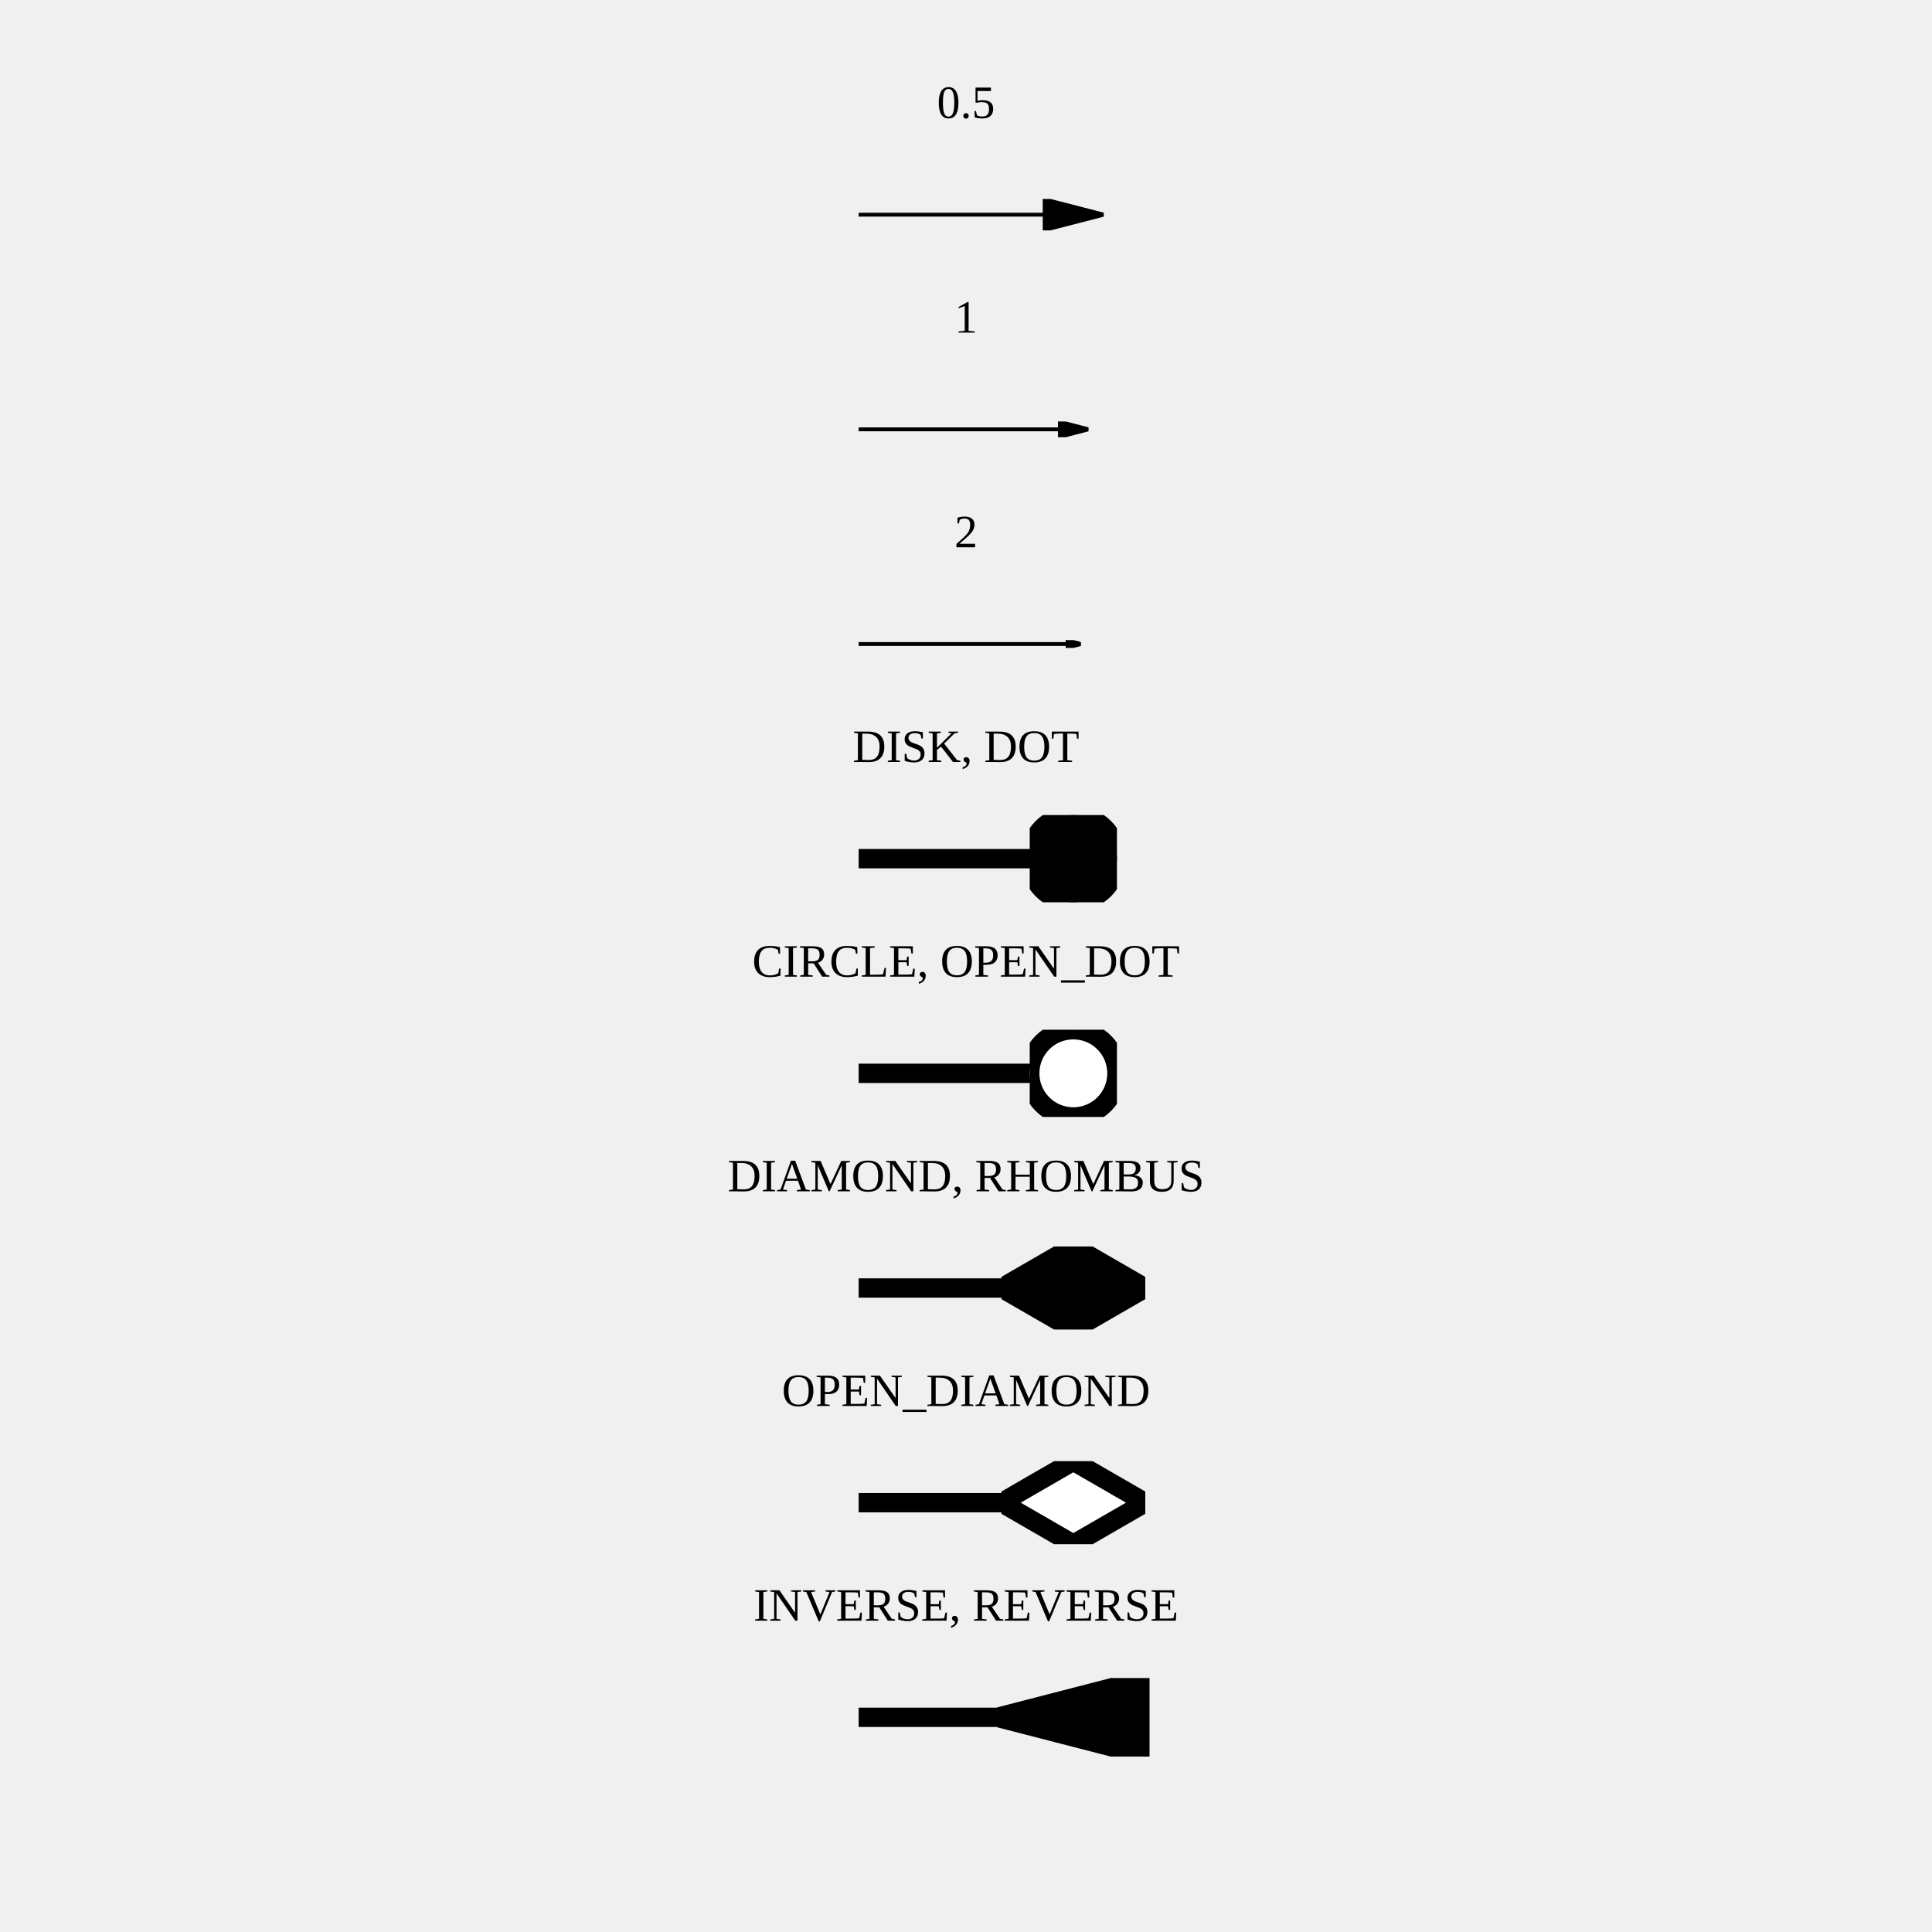
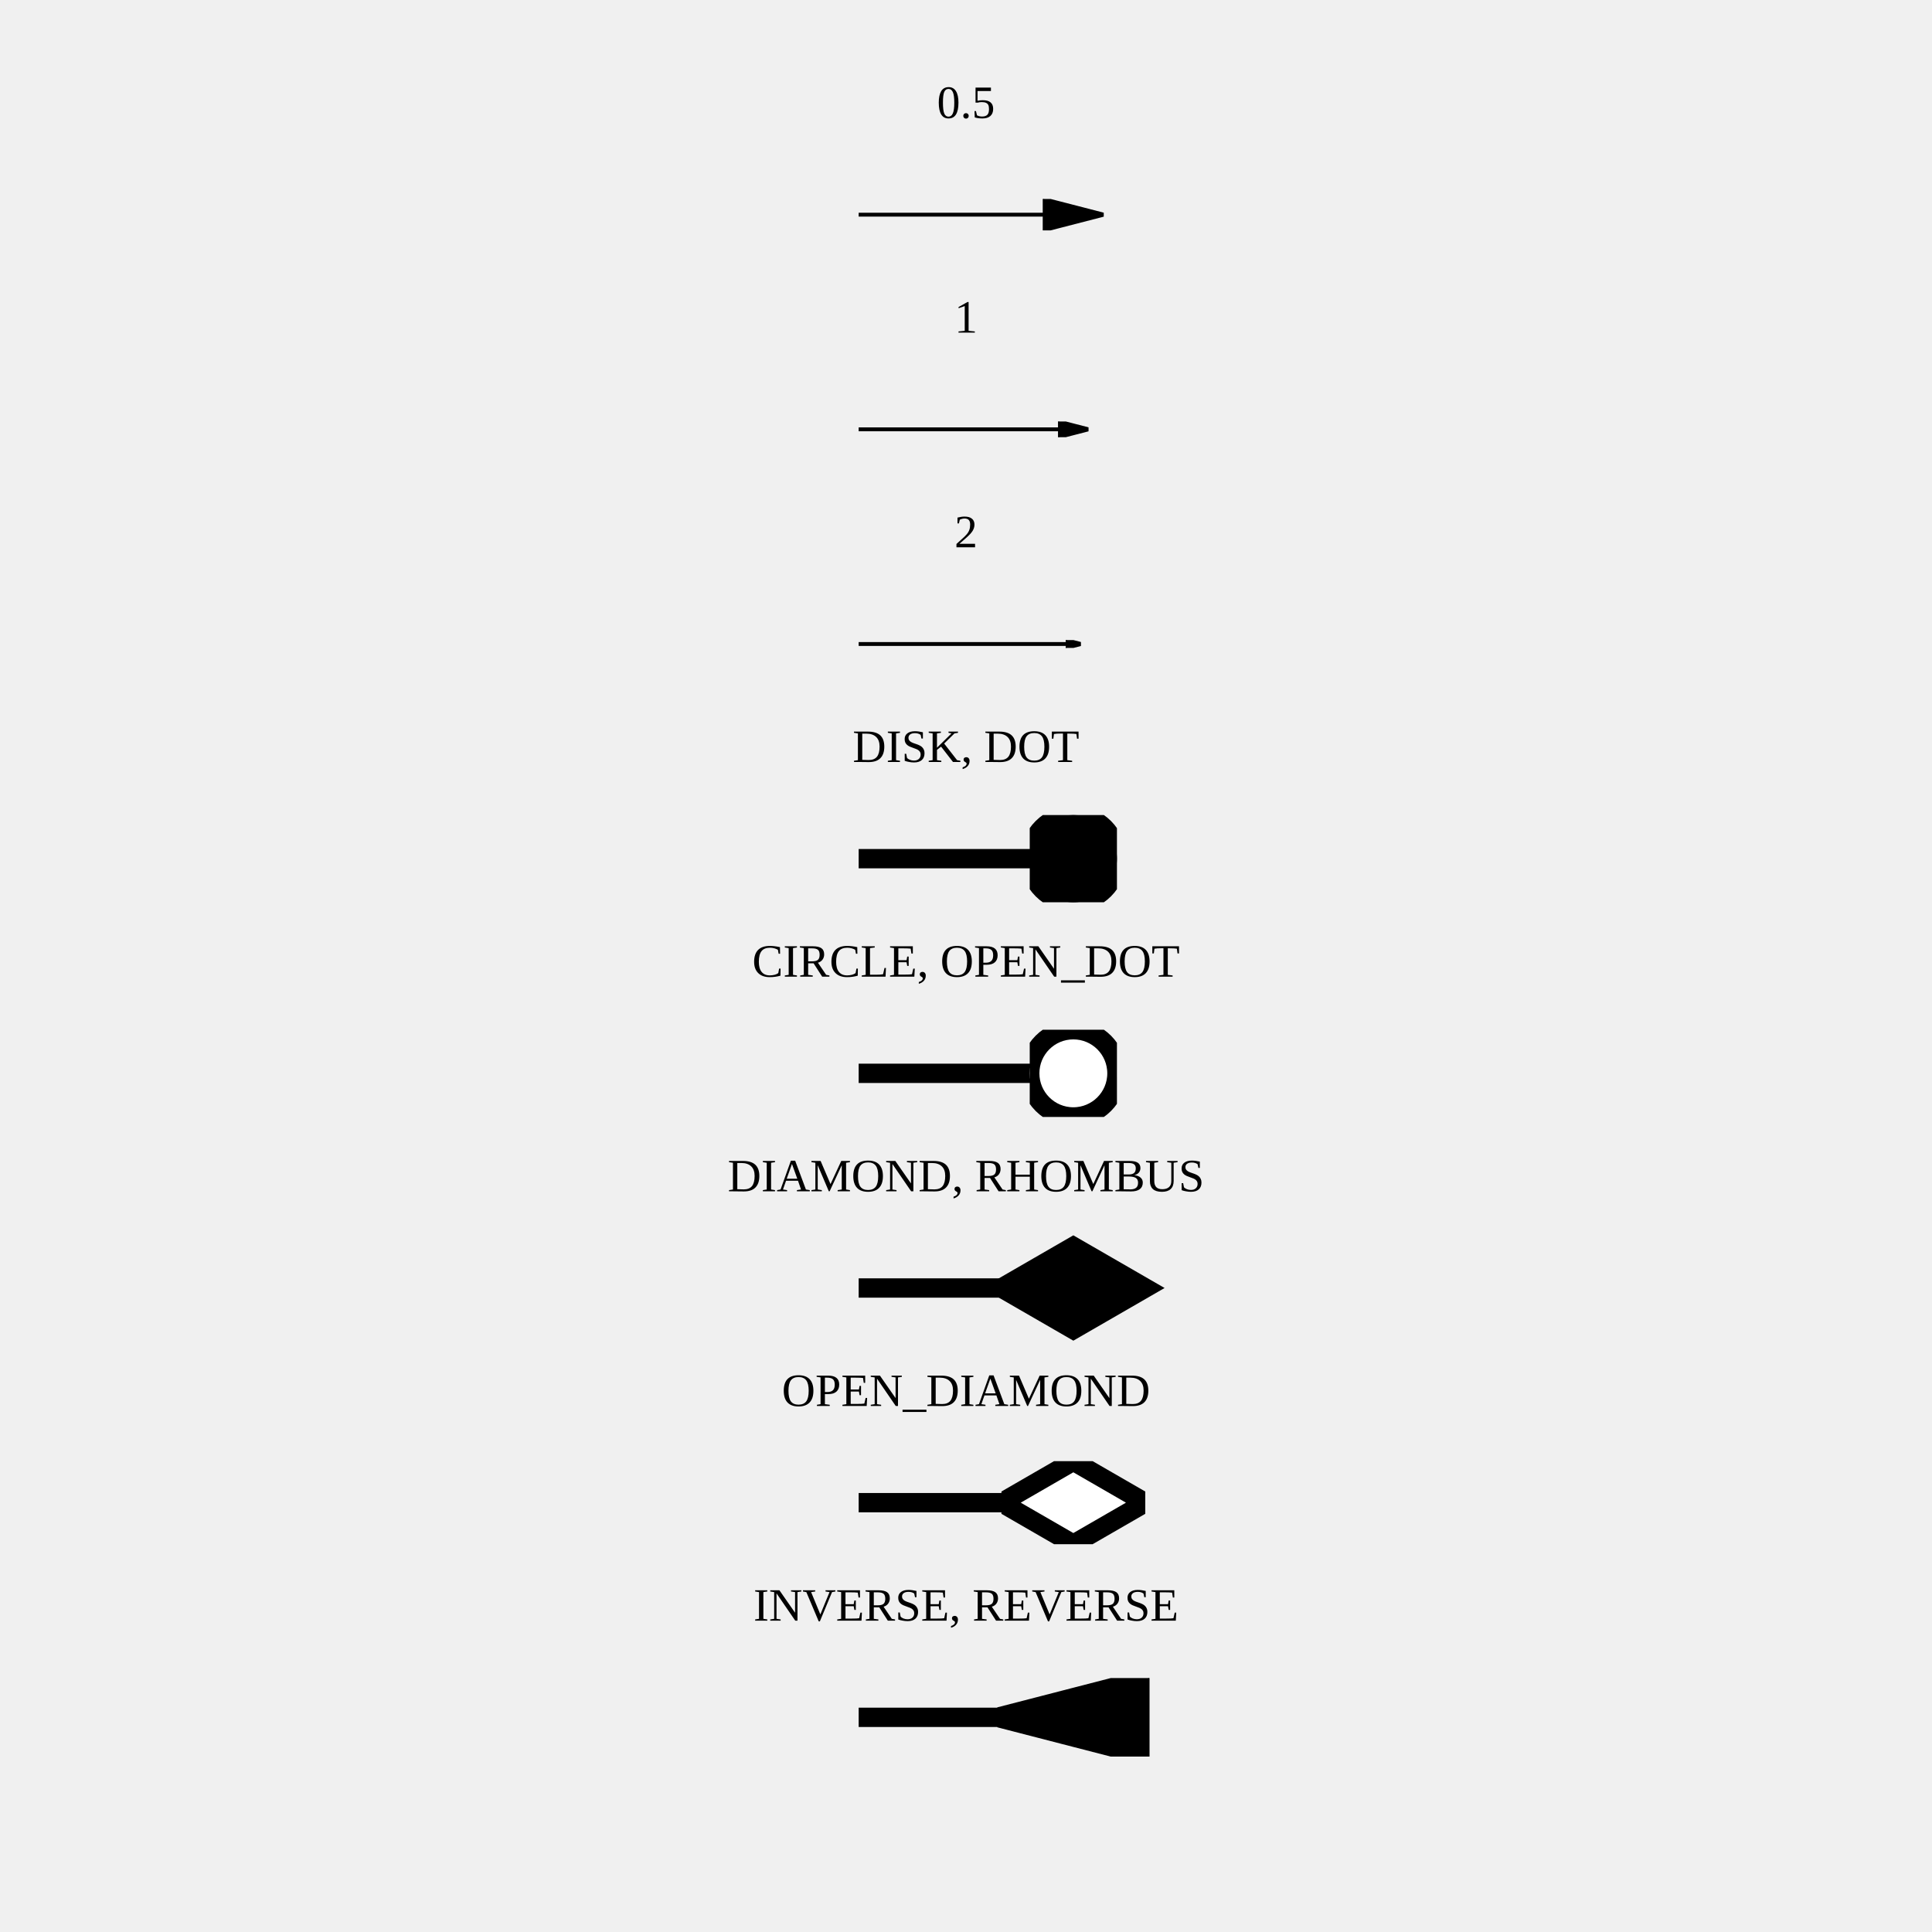
<svg xmlns="http://www.w3.org/2000/svg" width="500" height="500">
  <text x="250" y="194.444" dominant-baseline="middle" text-anchor="middle">DISK, DOT</text>
  <text x="250" y="27.778" dominant-baseline="middle" text-anchor="middle">0.5</text>
  <text x="250" y="83.333" dominant-baseline="middle" text-anchor="middle">1</text>
  <defs>
-     <marker id="DOT0" orient="auto" viewBox="0 0 4.514 4.514" markerWidth="4.514" markerHeight="4.514" refX="2.257" refY="2.257">
+     <marker id="DOT-0" orient="auto" viewBox="0 0 4.514.0 4.514.0" markerWidth="4.514" markerHeight="4.514" refX="2.257" refY="2.257">
      <circle cx="2.257" cy="2.257" r="2.257" stroke="black" fill="black" />
    </marker>
  </defs>
-   <line x1="222.222" y1="222.222" x2="277.778" y2="222.222" stroke="black" stroke-width="5" marker-end="url(#DOT0)" />
+   <line x1="222.222" y1="222.222" x2="277.778" y2="222.222" stroke="black" stroke-width="5" marker-end="url(#DOT-0)" />
  <defs>
-     <marker id="DIAMOND1" orient="auto" viewBox="0 0 7.445 4.298" markerWidth="7.445" markerHeight="4.298" refX="3.722" refY="2.149">
-       <path d="M0,2.149 L3.722,4.298 L7.445,2.149L3.722,0 z" stroke="black" fill="black" />
+     <marker id="DIAMOND-1" orient="auto" viewBox="0 0 9.445 6.298" markerWidth="9.445" markerHeight="6.298" refX="4.722" refY="3.149">
+       <path d="M1,3.149 L4.722,5.298 L8.445,3.149 L4.722,1 z" stroke="black" fill="black" />
    </marker>
  </defs>
-   <line x1="222.222" y1="333.333" x2="277.778" y2="333.333" stroke="black" stroke-width="5" marker-end="url(#DIAMOND1)" />
+   <line x1="222.222" y1="333.333" x2="277.778" y2="333.333" stroke="black" stroke-width="5" marker-end="url(#DIAMOND-1)" />
  <defs>
-     <marker id="OPEN_DIAMOND2" orient="auto" viewBox="0 0 7.445 4.298" markerWidth="7.445" markerHeight="4.298" refX="3.722" refY="2.149">
+     <marker id="OPEN_DIAMOND-2" orient="auto" viewBox="0 0 7.445.0 5.02" markerWidth="7.445" markerHeight="4.298" refX="3.722" refY="2.149">
      <path d="M0,2.149 L3.722,4.298 L7.445,2.149L3.722,0 z" stroke="black" fill="white" />
    </marker>
  </defs>
-   <line x1="222.222" y1="388.889" x2="277.778" y2="388.889" stroke="black" stroke-width="5" marker-end="url(#OPEN_DIAMOND2)" />
+   <line x1="222.222" y1="388.889" x2="277.778" y2="388.889" stroke="black" stroke-width="5" marker-end="url(#OPEN_DIAMOND-2)" />
  <defs>
-     <marker id="TRIANGLE3" orient="auto" viewBox="0 0 7.872 4.065" markerWidth="7.872" markerHeight="4.065" refX="3.936" refY="2.033">
+     <marker id="TRIANGLE-3" orient="auto" viewBox="0 0 7.872.0 4.065.0" markerWidth="7.872" markerHeight="4.065" refX="3.936" refY="2.033">
      <path d="M0,0 L0,4.065 L7.872,2.033 z" stroke="black" fill="black" />
    </marker>
  </defs>
-   <line x1="222.222" y1="111.111" x2="277.778" y2="111.111" stroke="black" stroke-width="1" marker-end="url(#TRIANGLE3)" />
+   <line x1="222.222" y1="111.111" x2="277.778" y2="111.111" stroke="black" stroke-width="1" marker-end="url(#TRIANGLE-3)" />
  <defs>
-     <marker id="TRIANGLE4" orient="auto" viewBox="0 0 3.936 2.033" markerWidth="3.936" markerHeight="2.033" refX="1.968" refY="1.016">
+     <marker id="TRIANGLE-4" orient="auto" viewBox="0 0 3.936.0 2.033.0" markerWidth="3.936" markerHeight="2.033" refX="1.968" refY="1.016">
      <path d="M0,0 L0,2.033 L3.936,1.016 z" stroke="black" fill="black" />
    </marker>
  </defs>
-   <line x1="222.222" y1="166.667" x2="277.778" y2="166.667" stroke="black" stroke-width="1" marker-end="url(#TRIANGLE4)" />
+   <line x1="222.222" y1="166.667" x2="277.778" y2="166.667" stroke="black" stroke-width="1" marker-end="url(#TRIANGLE-4)" />
  <defs>
-     <marker id="REVERSE5" orient="auto" viewBox="0 0 7.872 4.065" markerWidth="7.872" markerHeight="4.065" refX="3.936" refY="2.033">
+     <marker id="REVERSE-5" orient="auto" viewBox="0 0 7.872.0 4.065.0" markerWidth="7.872" markerHeight="4.065" refX="3.936" refY="2.033">
      <path d="M0,2.033L7.872,4.065 L7.872,0 z" stroke="black" fill="black" />
    </marker>
  </defs>
-   <line x1="222.222" y1="444.444" x2="277.778" y2="444.444" stroke="black" stroke-width="5" marker-end="url(#REVERSE5)" />
+   <line x1="222.222" y1="444.444" x2="277.778" y2="444.444" stroke="black" stroke-width="5" marker-end="url(#REVERSE-5)" />
  <text x="250" y="416.667" dominant-baseline="middle" text-anchor="middle">INVERSE, REVERSE</text>
  <defs>
-     <marker id="CIRCLE6" orient="auto" viewBox="0 0 4.514 4.514" markerWidth="4.514" markerHeight="4.514" refX="2.257" refY="2.257">
+     <marker id="CIRCLE-6" orient="auto" viewBox="0 0 4.514.0 4.514.0" markerWidth="4.514" markerHeight="4.514" refX="2.257" refY="2.257">
      <circle cx="2.257" cy="2.257" r="2.257" stroke="black" fill="white" />
    </marker>
  </defs>
-   <line x1="222.222" y1="277.778" x2="277.778" y2="277.778" stroke="black" stroke-width="5" marker-end="url(#CIRCLE6)" />
+   <line x1="222.222" y1="277.778" x2="277.778" y2="277.778" stroke="black" stroke-width="5" marker-end="url(#CIRCLE-6)" />
  <text x="250" y="138.889" dominant-baseline="middle" text-anchor="middle">2</text>
  <text x="250" y="250" dominant-baseline="middle" text-anchor="middle">CIRCLE, OPEN_DOT</text>
  <defs>
-     <marker id="TRIANGLE7" orient="auto" viewBox="0 0 15.744 8.13" markerWidth="15.744" markerHeight="8.13" refX="7.872" refY="4.065">
+     <marker id="TRIANGLE-7" orient="auto" viewBox="0 0 15.744.0 8.13.0" markerWidth="15.744" markerHeight="8.13" refX="7.872" refY="4.065">
      <path d="M0,0 L0,8.13 L15.744,4.065 z" stroke="black" fill="black" />
    </marker>
  </defs>
-   <line x1="222.222" y1="55.556" x2="277.778" y2="55.556" stroke="black" stroke-width="1" marker-end="url(#TRIANGLE7)" />
+   <line x1="222.222" y1="55.556" x2="277.778" y2="55.556" stroke="black" stroke-width="1" marker-end="url(#TRIANGLE-7)" />
  <text x="250" y="305.556" dominant-baseline="middle" text-anchor="middle">DIAMOND, RHOMBUS</text>
  <text x="250" y="472.222" dominant-baseline="middle" text-anchor="middle" />
  <text x="250" y="361.111" dominant-baseline="middle" text-anchor="middle">OPEN_DIAMOND</text>
</svg>
